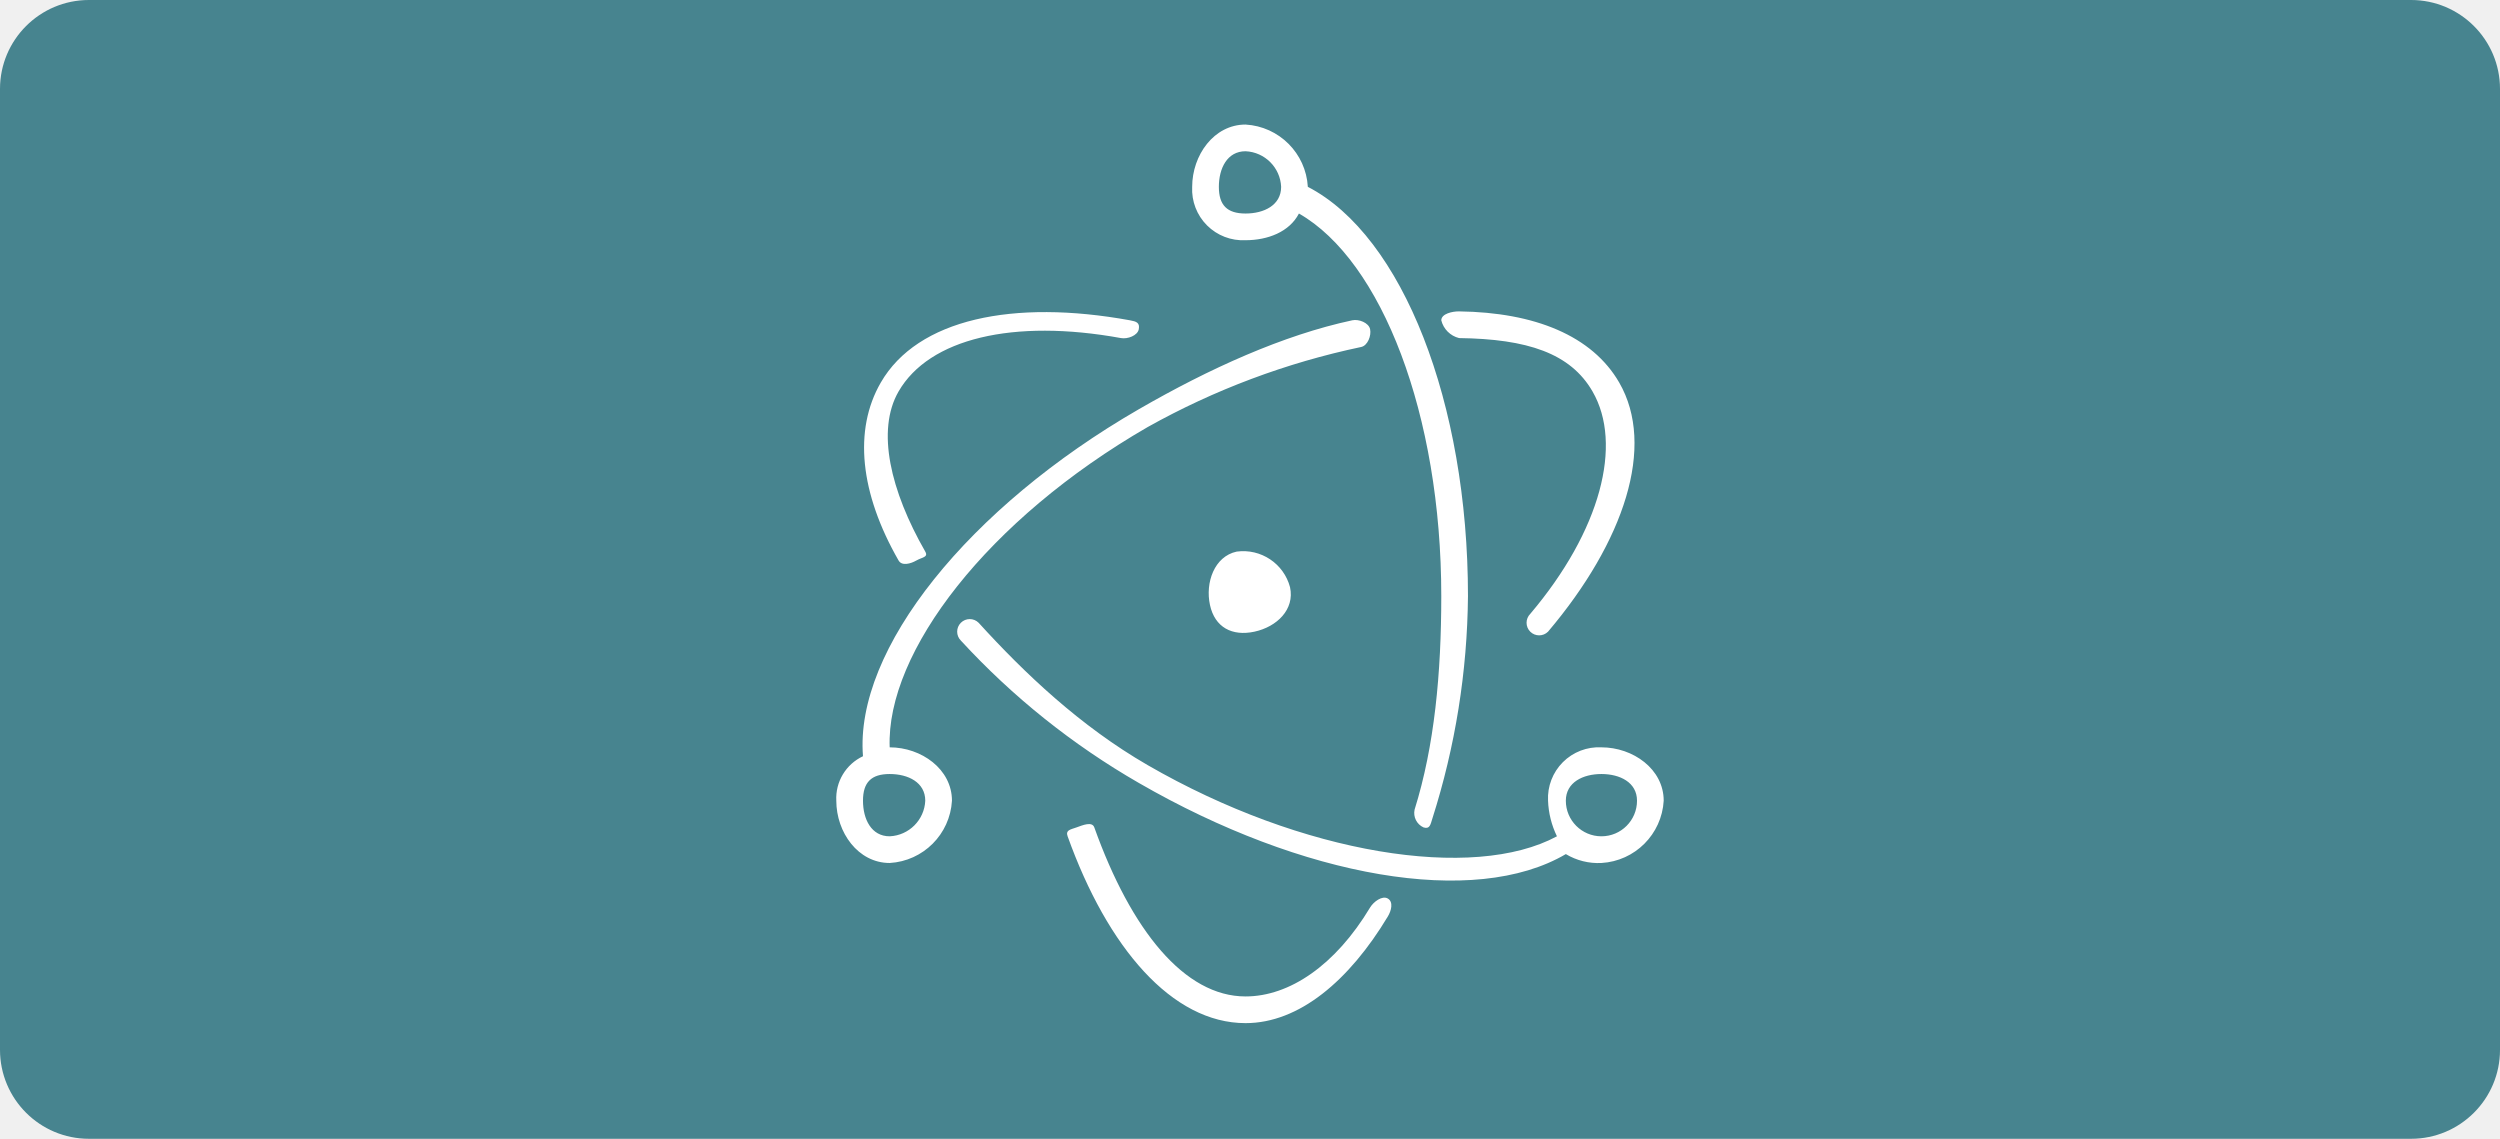
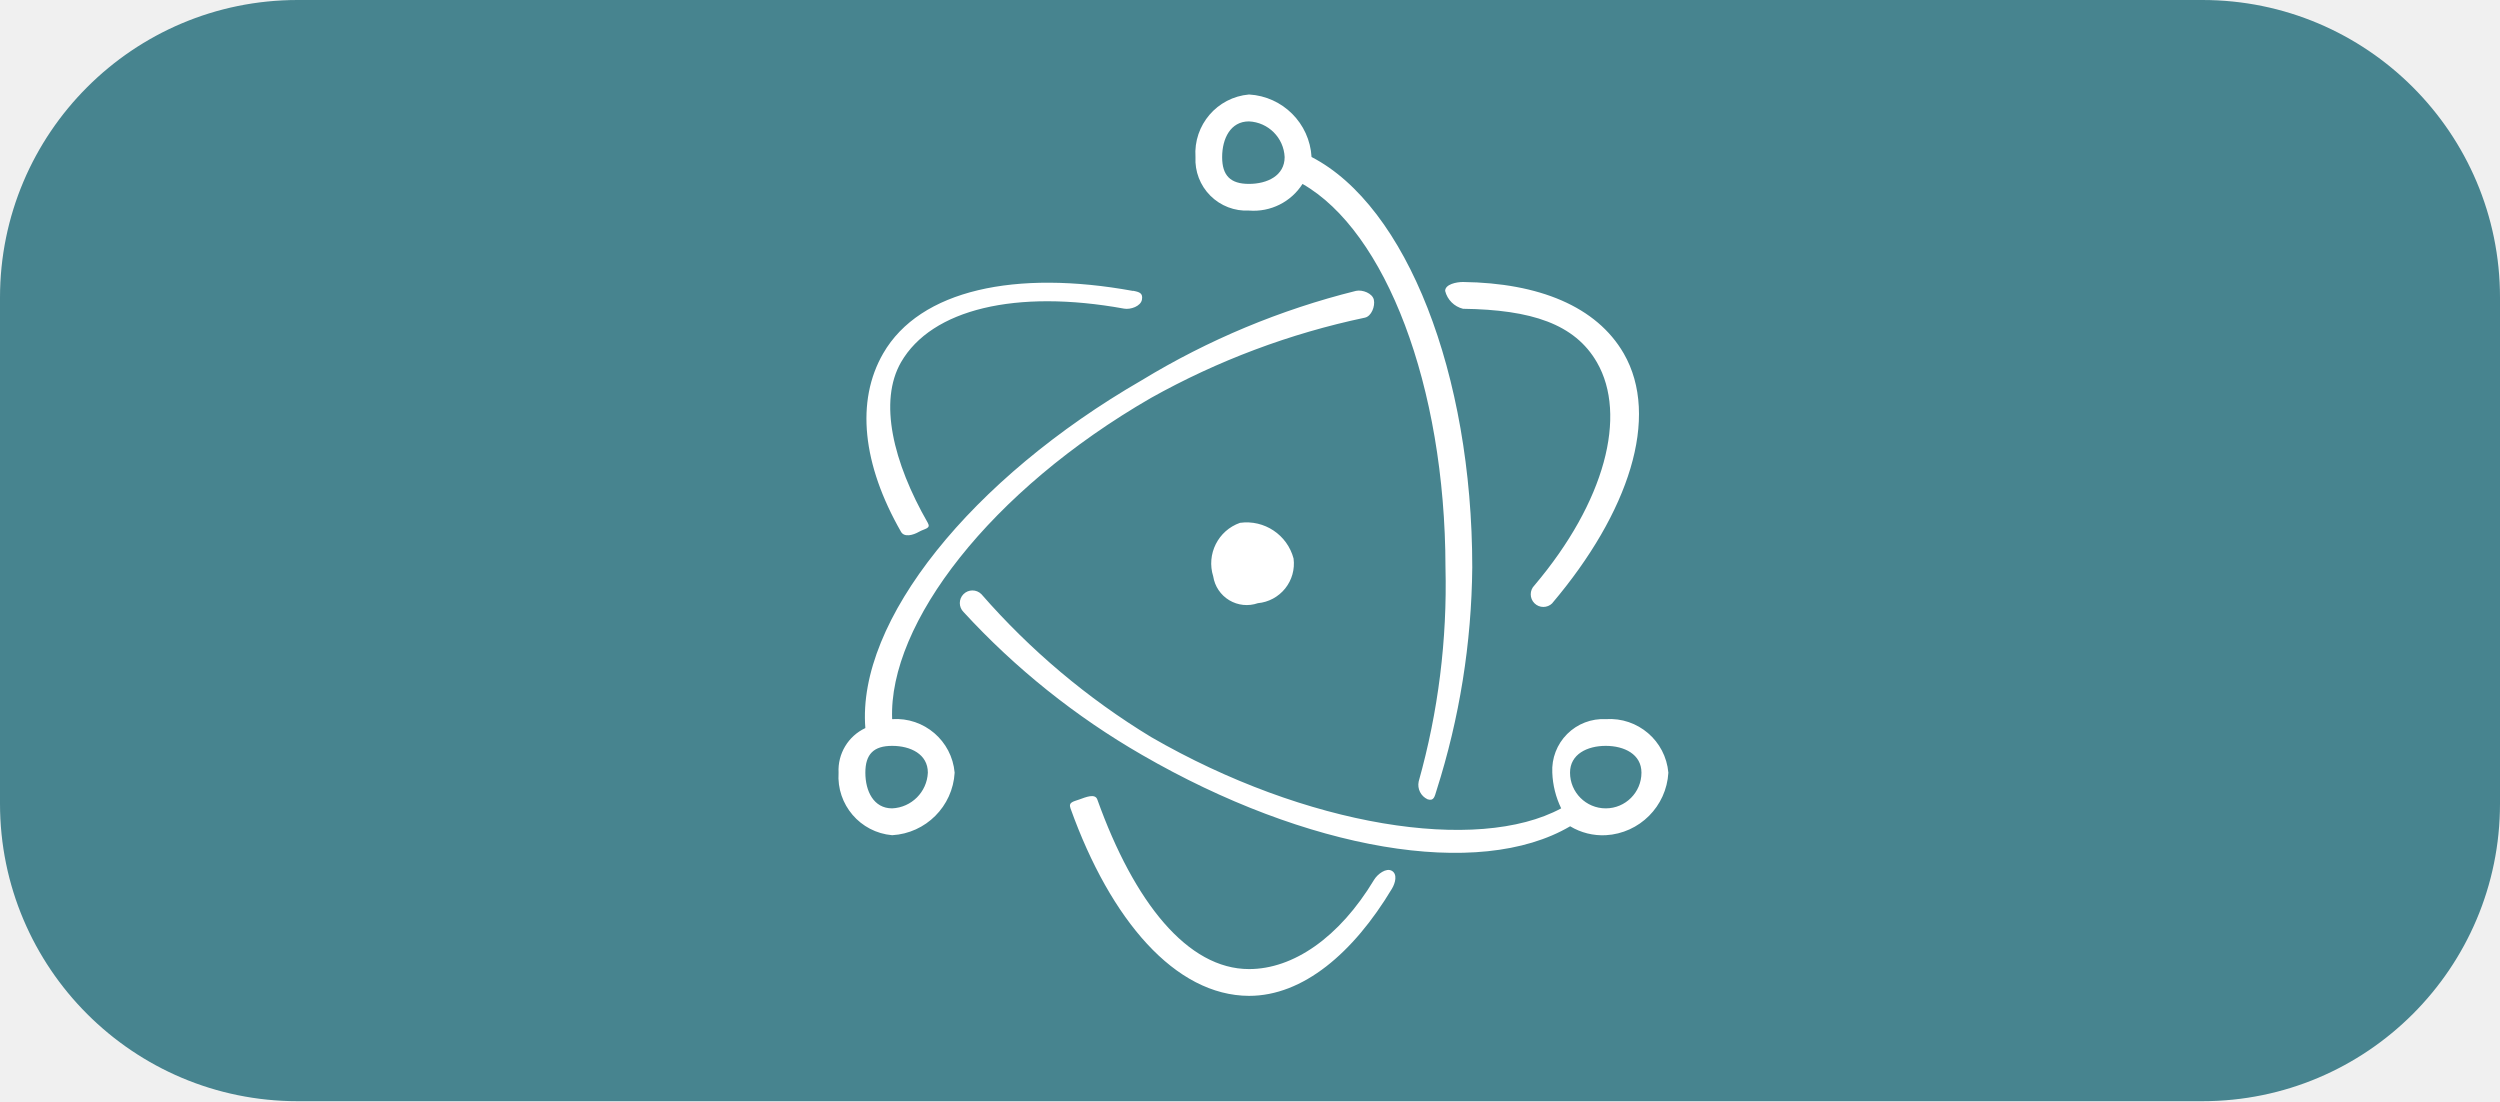
- <svg xmlns="http://www.w3.org/2000/svg" width="281" height="128" viewBox="0 0 281 128">
-   <g id="electron" transform="translate(-232 -163)">
-     <rect id="box" width="281" height="128" rx="10" transform="translate(232 163)" fill="#47848f" />
-     <g id="electron-2" data-name="electron" transform="translate(326 177.172)">
-       <path id="Path_24" data-name="Path 24" d="M33,21.828c-13.111-2.388-23.868-.156-28,7-3.083,5.34-2.339,12.432,2,20,.369.644,1.356.369,2,0s1.369-.356,1-1c-3.909-6.817-5.528-13.621-3-18,3.432-5.945,12.88-8.207,25-6,.731.133,1.867-.269,2-1s-.269-.867-1-1Zm19-12c-1.07,2.069-3.51,3-6,3a5.718,5.718,0,0,1-6-6c0-3.554,2.446-7,6-7a7.442,7.442,0,0,1,7,7c0,.093,0-.092,0,0,10.652,5.509,18,24.3,18,46a84.784,84.784,0,0,1-4,25c-.222.709-.291,1.222-1,1a1.784,1.784,0,0,1-1-2c2.24-7.159,3-15.34,3-24C68,32.392,61.281,15.131,52,9.828Zm-46,60c.159-.012-.162,0,0,0,3.554,0,7,2.446,7,6a7.442,7.442,0,0,1-7,7c-3.554,0-6-3.446-6-7a5.223,5.223,0,0,1,3-5c-.969-12.027,11.9-27.971,31-39,7.935-4.581,16.238-8.337,24-10,.726-.156,1.844.274,2,1s-.274,1.844-1,2a85.123,85.123,0,0,0-24,9C17.01,44.215,5.588,59.128,6,69.828Zm75,10a10.018,10.018,0,0,1-1-4,5.718,5.718,0,0,1,6-6c3.554,0,7,2.446,7,6a7.442,7.442,0,0,1-7,7,7.056,7.056,0,0,1-4-1c-10.265,6.039-29.548,2.653-48-8a84.39,84.39,0,0,1-20-16,1.414,1.414,0,0,1,2-2c5.11,5.616,11.38,11.6,19,16C52.414,81.882,71.614,84.9,81,79.828Zm-1-23a1.414,1.414,0,0,1-2-2c7.935-9.373,10.425-19.068,7-25-2.486-4.306-7.334-5.9-15-6a2.737,2.737,0,0,1-2-2c.01-.742,1.258-1.01,2-1,8.524.111,14.966,2.745,18,8C92.123,35.969,88.585,46.686,80,56.828Zm-54,23c-.25-.7.3-.75,1-1s1.75-.7,2,0c4.149,11.586,10.141,19,17,19,4.933,0,10.1-3.5,14-10,.383-.636,1.364-1.383,2-1s.383,1.364,0,2c-4.345,7.227-9.978,12-16,12C37.743,100.828,30.489,92.362,26,79.828Zm64-4c0-2.069-1.931-3-4-3s-4,.931-4,3a4,4,0,0,0,8,0Zm-84,4a4.194,4.194,0,0,0,4-4c0-2.069-1.931-3-4-3s-3,.931-3,3S3.931,79.828,6,79.828Zm40-70c2.069,0,4-.931,4-3a4.194,4.194,0,0,0-4-4c-2.069,0-3,1.931-3,4S43.931,9.828,46,9.828Zm1,47c-2.513.543-4.456-.487-5-3s.487-5.456,3-6a5.449,5.449,0,0,1,6,4C51.543,54.341,49.513,56.284,47,56.828Z" fill="#fff" />
+ <svg xmlns="http://www.w3.org/2000/svg" width="84" height="37" viewBox="0 0 84 37">
+   <g id="electron" transform="translate(0 -0.37)">
+     <rect id="box" width="84" height="37" rx="10" transform="translate(0 0.37)" fill="#47848f" />
+     <g id="electron-2" data-name="electron" transform="translate(28.176 3.551)">
+       <path id="Path_24" data-name="Path 24" d="M9.892,6.422c-3.93-.716-7.154-.047-8.393,2.1-.924,1.6-.7,3.726.6,5.995.111.193.406.111.6,0s.41-.107.3-.3c-1.172-2.044-1.657-4.083-.9-5.4,1.029-1.782,3.861-2.46,7.494-1.8.219.04.56-.081.6-.3s-.081-.26-.3-.3Zm5.7-3.6a1.946,1.946,0,0,1-1.8.9,1.714,1.714,0,0,1-1.8-1.8,1.975,1.975,0,0,1,1.8-2.1,2.231,2.231,0,0,1,2.1,2.1c0,.028,0-.028,0,0,3.193,1.651,5.4,7.283,5.4,13.788a25.414,25.414,0,0,1-1.2,7.494c-.066.212-.087.366-.3.3a.535.535,0,0,1-.3-.6,24.363,24.363,0,0,0,.9-7.194C20.383,9.589,18.369,4.415,15.587,2.826ZM1.8,20.81c.048,0-.048,0,0,0a1.975,1.975,0,0,1,2.1,1.8,2.231,2.231,0,0,1-2.1,2.1,1.975,1.975,0,0,1-1.8-2.1,1.565,1.565,0,0,1,.9-1.5c-.291-3.6,3.566-8.384,9.292-11.69a25.822,25.822,0,0,1,7.194-3c.218-.047.553.082.6.3s-.082.553-.3.6a25.515,25.515,0,0,0-7.194,2.7C5.1,13.133,1.675,17.6,1.8,20.81Zm22.481,3a3,3,0,0,1-.3-1.2,1.714,1.714,0,0,1,1.8-1.8,1.975,1.975,0,0,1,2.1,1.8,2.231,2.231,0,0,1-2.1,2.1,2.115,2.115,0,0,1-1.2-.3c-3.077,1.81-8.857.8-14.388-2.4a25.3,25.3,0,0,1-5.995-4.8.424.424,0,0,1,.6-.6,24.319,24.319,0,0,0,5.7,4.8C15.711,24.423,21.466,25.327,24.279,23.808Zm-.3-6.894a.424.424,0,1,1-.6-.6c2.378-2.81,3.125-5.716,2.1-7.494-.745-1.291-2.2-1.769-4.5-1.8a.82.82,0,0,1-.6-.6c0-.223.377-.3.6-.3,2.555.033,4.486.823,5.4,2.4C27.614,10.661,26.553,13.874,23.98,16.914ZM7.793,23.808c-.075-.21.09-.225.3-.3s.524-.21.6,0c1.244,3.473,3.04,5.7,5.1,5.7,1.479,0,3.026-1.051,4.2-3,.115-.191.409-.414.6-.3s.115.409,0,.6c-1.3,2.166-2.991,3.6-4.8,3.6C11.313,30.1,9.139,27.565,7.793,23.808Zm19.184-1.2c0-.62-.579-.9-1.2-.9s-1.2.279-1.2.9a1.2,1.2,0,1,0,2.4,0ZM1.8,23.808a1.257,1.257,0,0,0,1.2-1.2c0-.62-.579-.9-1.2-.9s-.9.279-.9.9S1.178,23.808,1.8,23.808ZM13.788,2.826c.62,0,1.2-.279,1.2-.9a1.257,1.257,0,0,0-1.2-1.2c-.62,0-.9.579-.9,1.2S13.168,2.826,13.788,2.826Zm.3,14.088a1.139,1.139,0,0,1-1.5-.9,1.446,1.446,0,0,1,.9-1.8,1.633,1.633,0,0,1,1.8,1.2A1.334,1.334,0,0,1,14.088,16.914Z" transform="translate(0 0.172)" fill="#fff" />
    </g>
  </g>
</svg>
